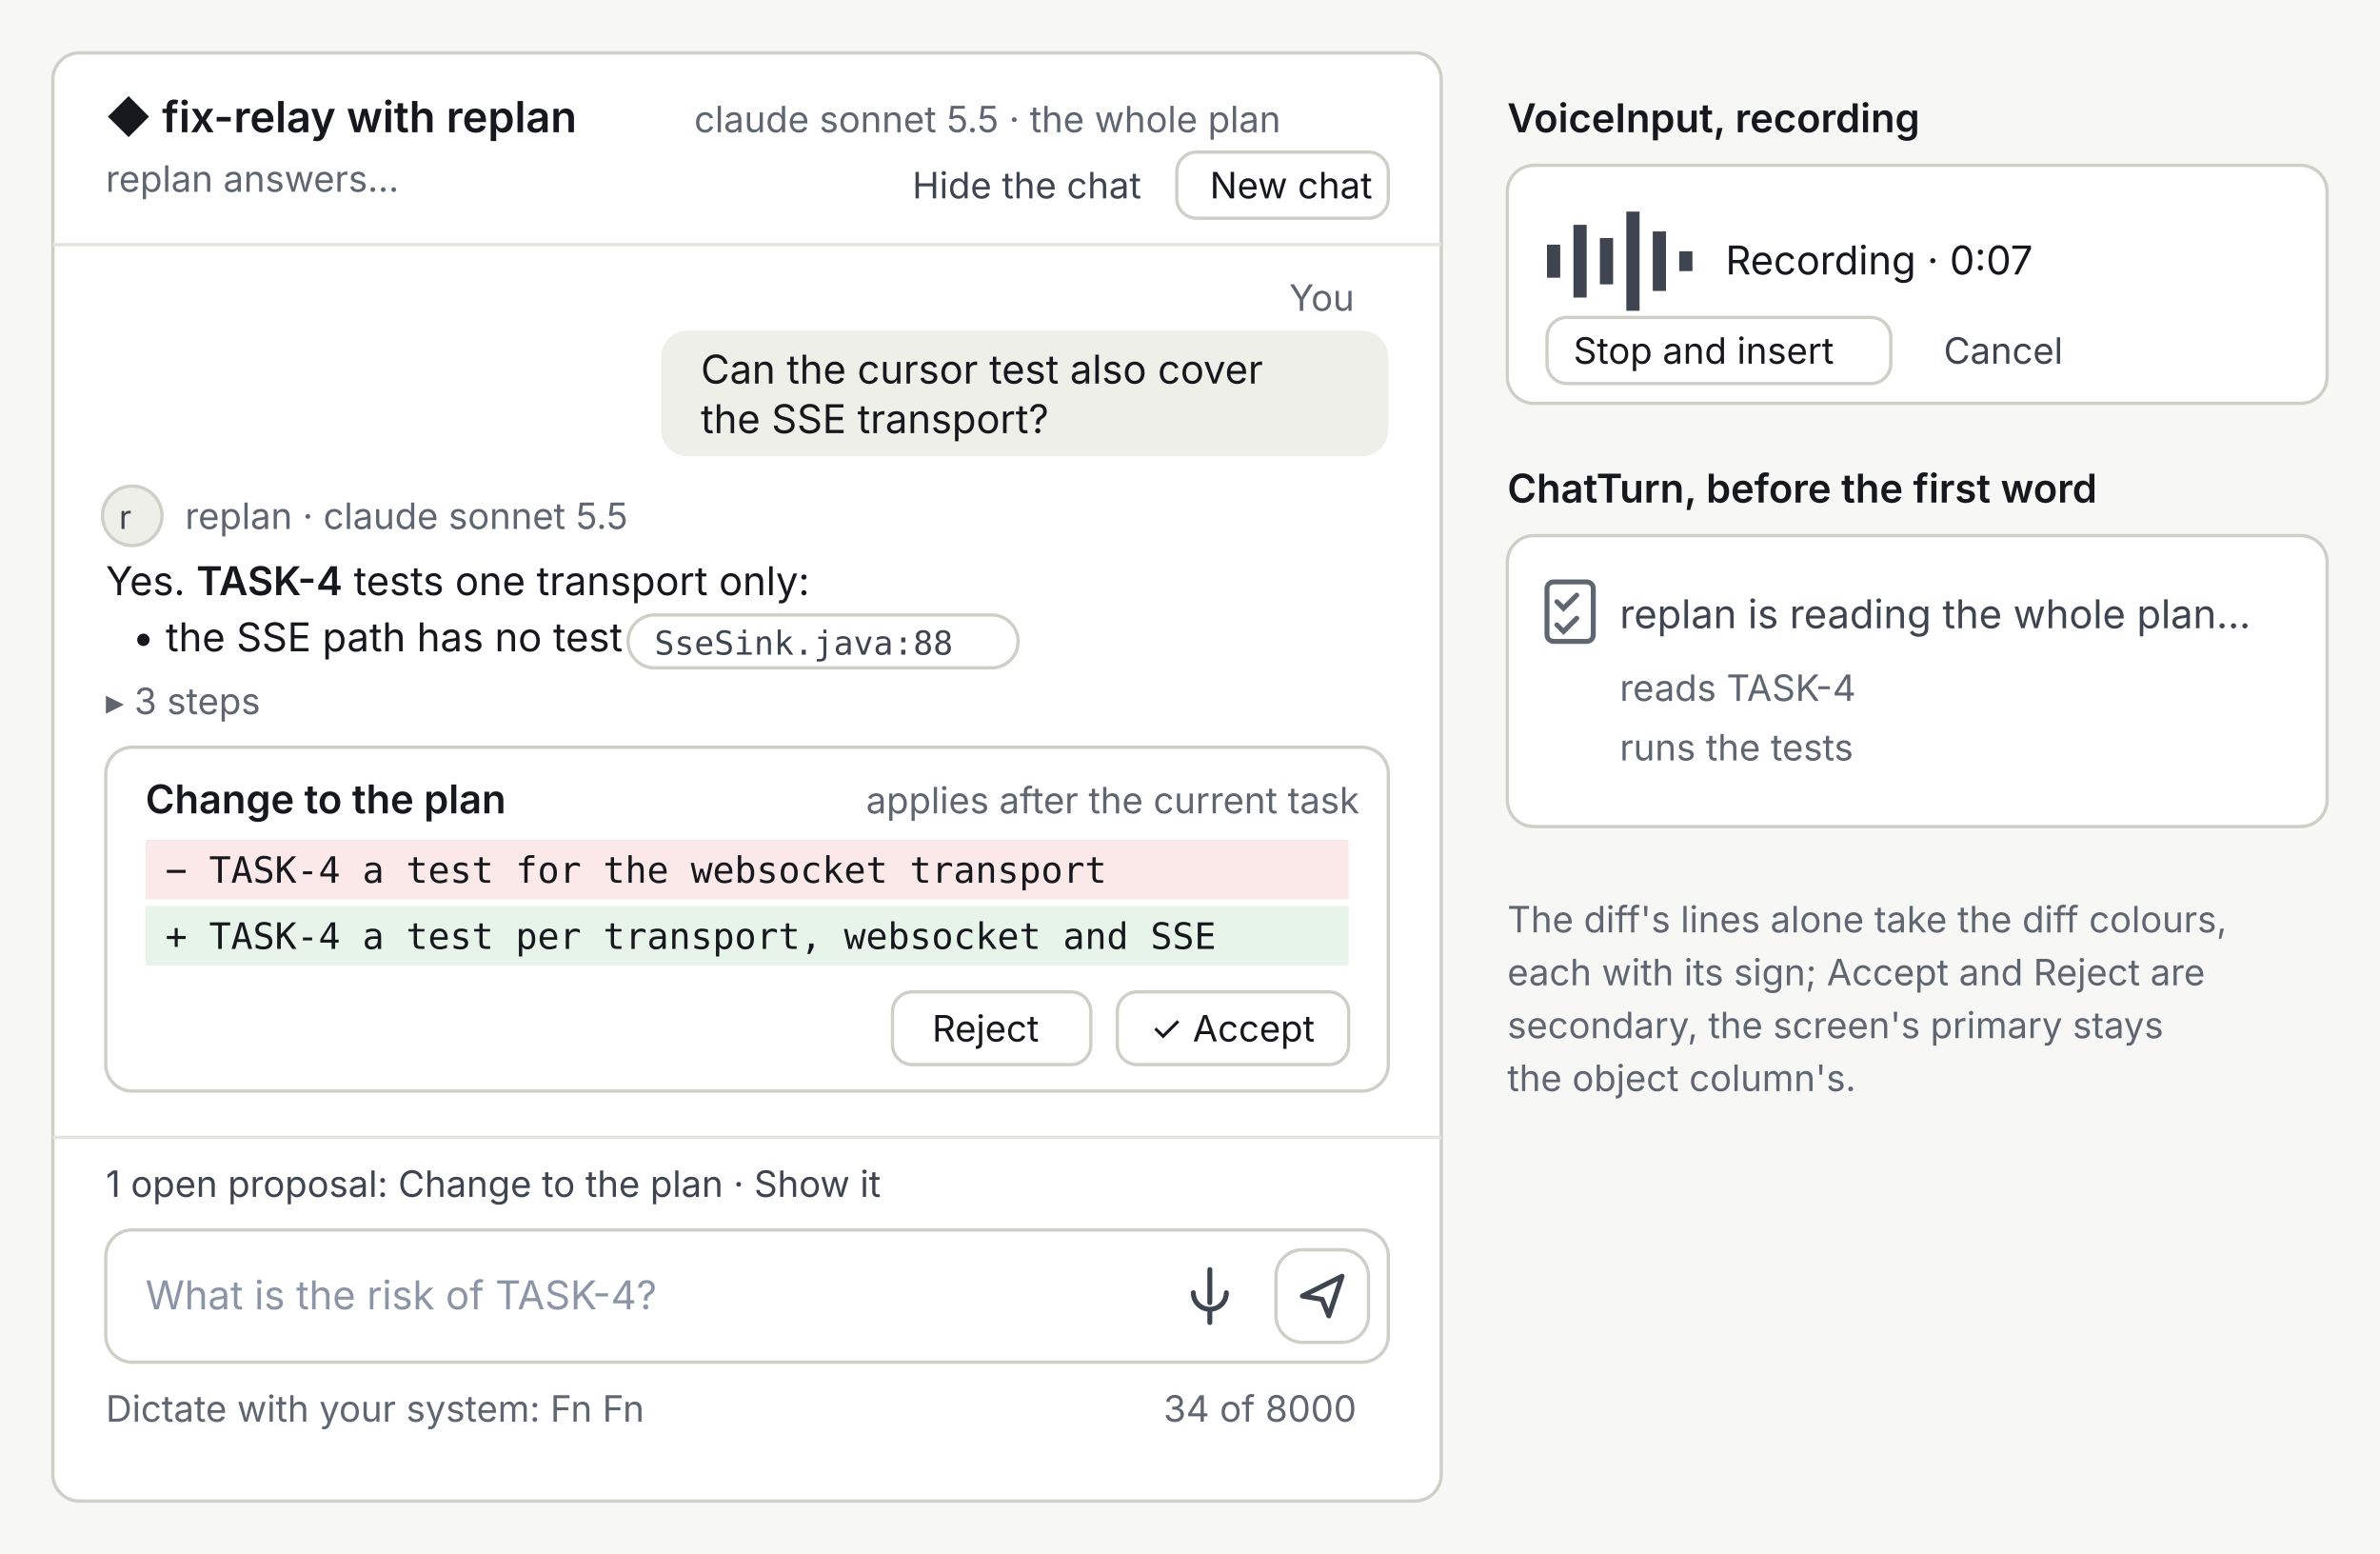
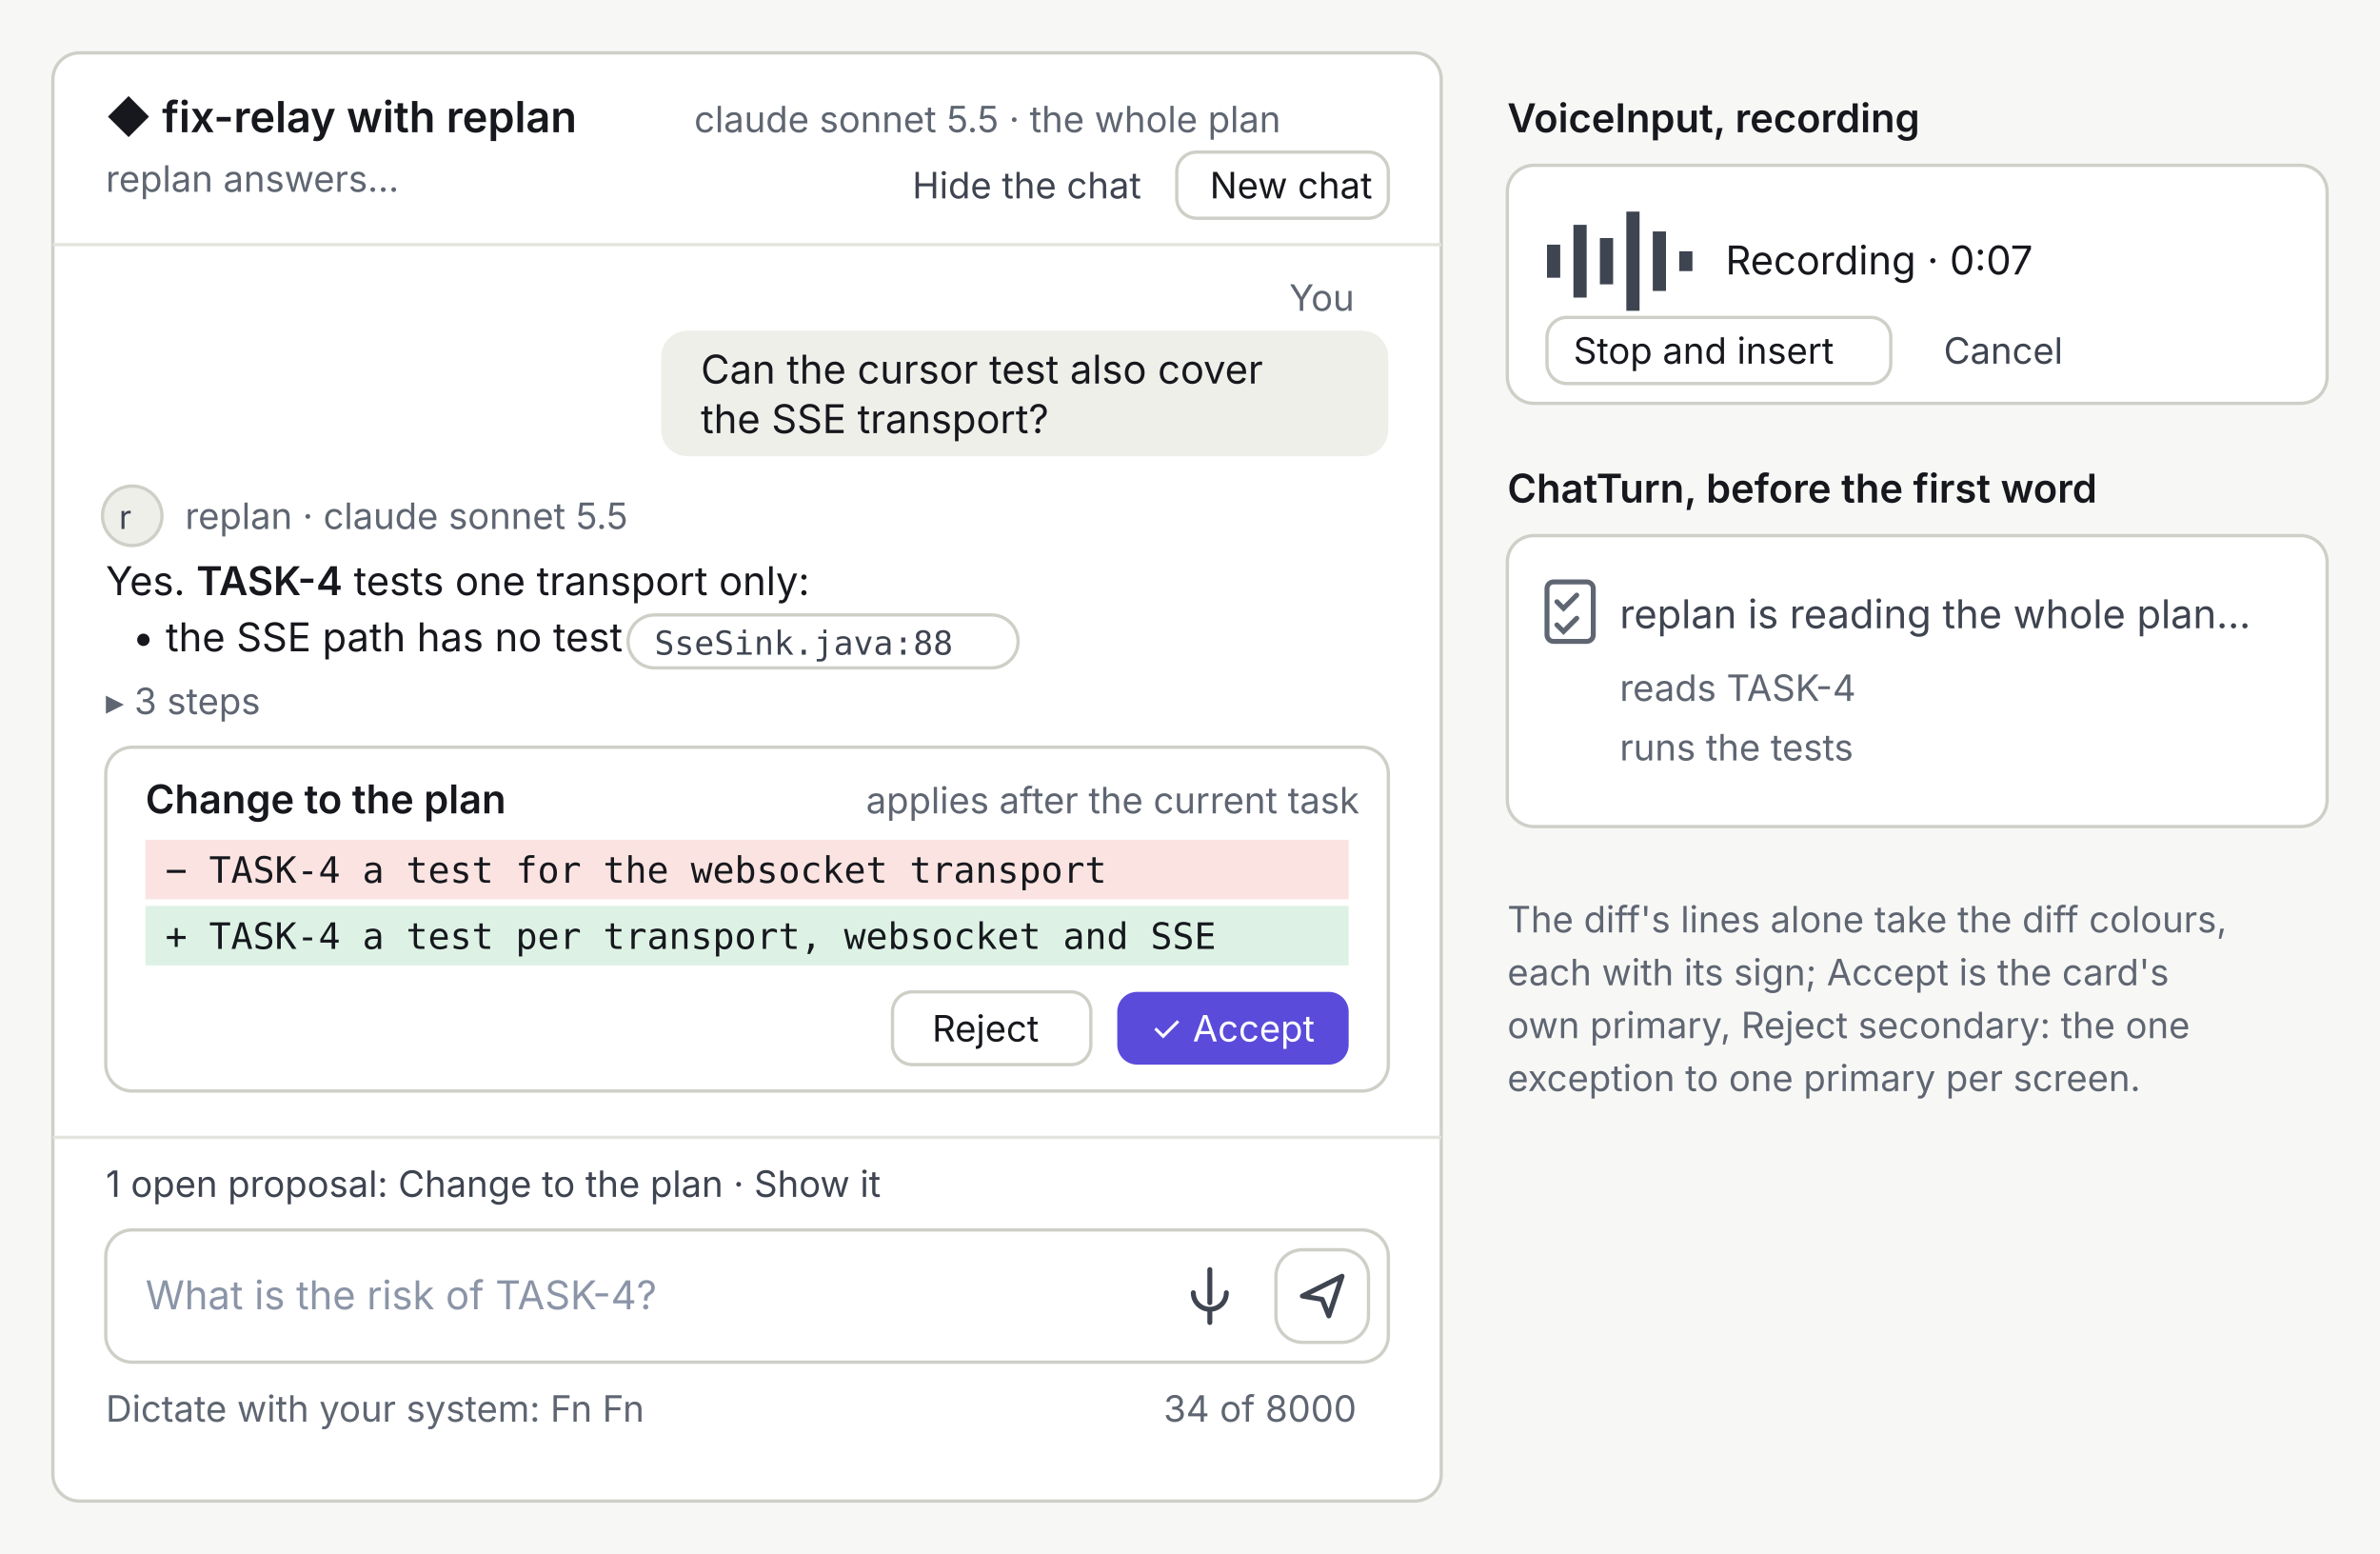
<svg xmlns="http://www.w3.org/2000/svg" viewBox="0 0 720 470" font-family="Inter, -apple-system, 'Segoe UI', sans-serif" role="img" aria-labelledby="t d">
  <rect width="720" height="470" fill="#F7F7F5" />
  <rect x="16" y="16" width="420" height="438" rx="8" fill="#FFFFFF" stroke="#CFCFC8" />
  <text x="32" y="40" font-size="13" fill="#16181D" font-weight="600">◆ fix-relay  with replan</text>
  <text x="210" y="40" font-size="11" fill="#5F6672">claude sonnet 5.5 · the whole plan</text>
  <text x="32" y="58" font-size="11" fill="#5F6672">replan answers…</text>
  <rect x="268" y="46" width="78" height="20" rx="6" fill="#FFFFFF" />
  <text x="276" y="60" font-size="11" fill="#3E4450">Hide the chat</text>
  <rect x="356" y="46" width="64" height="20" rx="6" fill="#FFFFFF" stroke="#CFCFC8" />
  <text x="366" y="60" font-size="11" fill="#16181D">New chat</text>
  <line x1="16" y1="74" x2="436" y2="74" stroke="#E4E4DE" />
  <text x="390" y="94" font-size="11" fill="#5F6672">You</text>
  <rect x="200" y="100" width="220" height="38" rx="8" fill="#EFEFEA" />
  <text x="212" y="116" font-size="12" fill="#16181D">Can the cursor test also cover</text>
  <text x="212" y="131" font-size="12" fill="#16181D">the SSE transport?</text>
  <circle cx="40" cy="156" r="9" fill="#EFEFEA" stroke="#CFCFC8" />
  <text x="36" y="160" font-size="10" fill="#3E4450">r</text>
  <text x="56" y="160" font-size="11" fill="#5F6672">replan · claude sonnet 5.5</text>
  <text x="32" y="180" font-size="12" fill="#16181D">Yes. <tspan font-weight="600">TASK-4</tspan> tests one transport only:</text>
  <text x="40" y="197" font-size="12" fill="#16181D">• the SSE path has no test</text>
  <rect x="190" y="186" width="118" height="16" rx="8" fill="#FFFFFF" stroke="#CFCFC8" />
  <text x="198" y="198" font-size="10" fill="#3E4450" font-family="ui-monospace, Menlo, monospace">SseSink.java:88</text>
  <text x="32" y="216" font-size="11" fill="#5F6672">▸ 3 steps</text>
  <rect x="32" y="226" width="388" height="104" rx="8" fill="#FFFFFF" stroke="#CFCFC8" />
  <text x="44" y="246" font-size="12" fill="#16181D" font-weight="600">Change to the plan</text>
  <text x="262" y="246" font-size="11" fill="#5F6672">applies after the current task</text>
-   <rect x="44" y="254" width="364" height="18" fill="#FBE9E9" />
+   <rect x="44" y="254" width="364" height="18" fill="#FBE3E1" />
  <text x="50" y="267" font-size="11" fill="#16181D" font-family="ui-monospace, Menlo, monospace">− TASK-4  a test for the websocket transport</text>
-   <rect x="44" y="274" width="364" height="18" fill="#E6F4EA" />
+   <rect x="44" y="274" width="364" height="18" fill="#DDF2E5" />
  <text x="50" y="287" font-size="11" fill="#16181D" font-family="ui-monospace, Menlo, monospace">+ TASK-4  a test per transport, websocket and SSE</text>
  <rect x="270" y="300" width="60" height="22" rx="6" fill="#FFFFFF" stroke="#CFCFC8" />
  <text x="282" y="315" font-size="11" fill="#16181D">Reject</text>
-   <rect x="338" y="300" width="70" height="22" rx="6" fill="#FFFFFF" stroke="#CFCFC8" />
-   <text x="348" y="315" font-size="11" fill="#16181D">✓ Accept</text>
+   <rect x="338" y="300" width="70" height="22" rx="6" fill="#5B4BDB" />
+   <text x="348" y="315" font-size="11" fill="#FFFFFF">✓ Accept</text>
  <line x1="16" y1="344" x2="436" y2="344" stroke="#E4E4DE" />
  <text x="32" y="362" font-size="11" fill="#3E4450">1 open proposal: Change to the plan · Show it</text>
  <rect x="32" y="372" width="388" height="40" rx="8" fill="#FFFFFF" stroke="#CFCFC8" />
  <text x="44" y="396" font-size="12" fill="#8B95A7">What is the risk of TASK-4?</text>
  <rect x="352" y="378" width="28" height="28" rx="8" fill="#FFFFFF" />
  <path d="M366 384v10M361 391a5 5 0 0 0 10 0M366 396v4" stroke="#3E4450" stroke-width="1.5" fill="none" stroke-linecap="round" />
  <rect x="386" y="378" width="28" height="28" rx="8" fill="#FFFFFF" stroke="#CFCFC8" />
  <path d="M394 392l12-6-4 12-2-5z" stroke="#3E4450" stroke-width="1.5" fill="none" stroke-linecap="round" stroke-linejoin="round" />
  <text x="32" y="430" font-size="11" fill="#5F6672">Dictate with your system: Fn Fn</text>
  <text x="352" y="430" font-size="11" fill="#5F6672">34 of 8000</text>
  <text x="456" y="40" font-size="12" fill="#16181D" font-weight="600">VoiceInput, recording</text>
  <rect x="456" y="50" width="248" height="72" rx="8" fill="#FFFFFF" stroke="#CFCFC8" />
  <g fill="#3E4450">
    <rect x="468" y="74" width="4" height="10" />
    <rect x="476" y="68" width="4" height="22" />
    <rect x="484" y="72" width="4" height="14" />
    <rect x="492" y="64" width="4" height="30" />
    <rect x="500" y="70" width="4" height="18" />
    <rect x="508" y="76" width="4" height="6" />
  </g>
  <text x="522" y="83" font-size="12" fill="#16181D">Recording · 0:07</text>
  <rect x="468" y="96" width="104" height="20" rx="6" fill="#FFFFFF" stroke="#CFCFC8" />
  <text x="476" y="110" font-size="11" fill="#16181D">Stop and insert</text>
  <rect x="580" y="96" width="54" height="20" rx="6" fill="#FFFFFF" />
  <text x="588" y="110" font-size="11" fill="#3E4450">Cancel</text>
  <text x="456" y="152" font-size="12" fill="#16181D" font-weight="600">ChatTurn, before the first word</text>
  <rect x="456" y="162" width="248" height="88" rx="8" fill="#FFFFFF" stroke="#CFCFC8" />
  <rect x="468" y="176" width="14" height="18" rx="2" fill="none" stroke="#5F6672" stroke-width="1.5" />
  <path d="M471 182l2 2 4-4M471 189l2 2 4-4" stroke="#5F6672" stroke-width="1.5" fill="none" stroke-linecap="round" />
  <text x="490" y="190" font-size="12" fill="#3E4450">replan is reading the whole plan…</text>
  <text x="490" y="212" font-size="11" fill="#5F6672">reads TASK-4</text>
  <text x="490" y="230" font-size="11" fill="#5F6672">runs the tests</text>
  <text x="456" y="282" font-size="11" fill="#5F6672">The diff's lines alone take the diff colours,</text>
-   <text x="456" y="298" font-size="11" fill="#5F6672">each with its sign; Accept and Reject are</text>
-   <text x="456" y="314" font-size="11" fill="#5F6672">secondary, the screen's primary stays</text>
-   <text x="456" y="330" font-size="11" fill="#5F6672">the object column's.</text>
+   <text x="456" y="298" font-size="11" fill="#5F6672">each with its sign; Accept is the card's</text>
+   <text x="456" y="314" font-size="11" fill="#5F6672">own primary, Reject secondary: the one</text>
+   <text x="456" y="330" font-size="11" fill="#5F6672">exception to one primary per screen.</text>
</svg>
